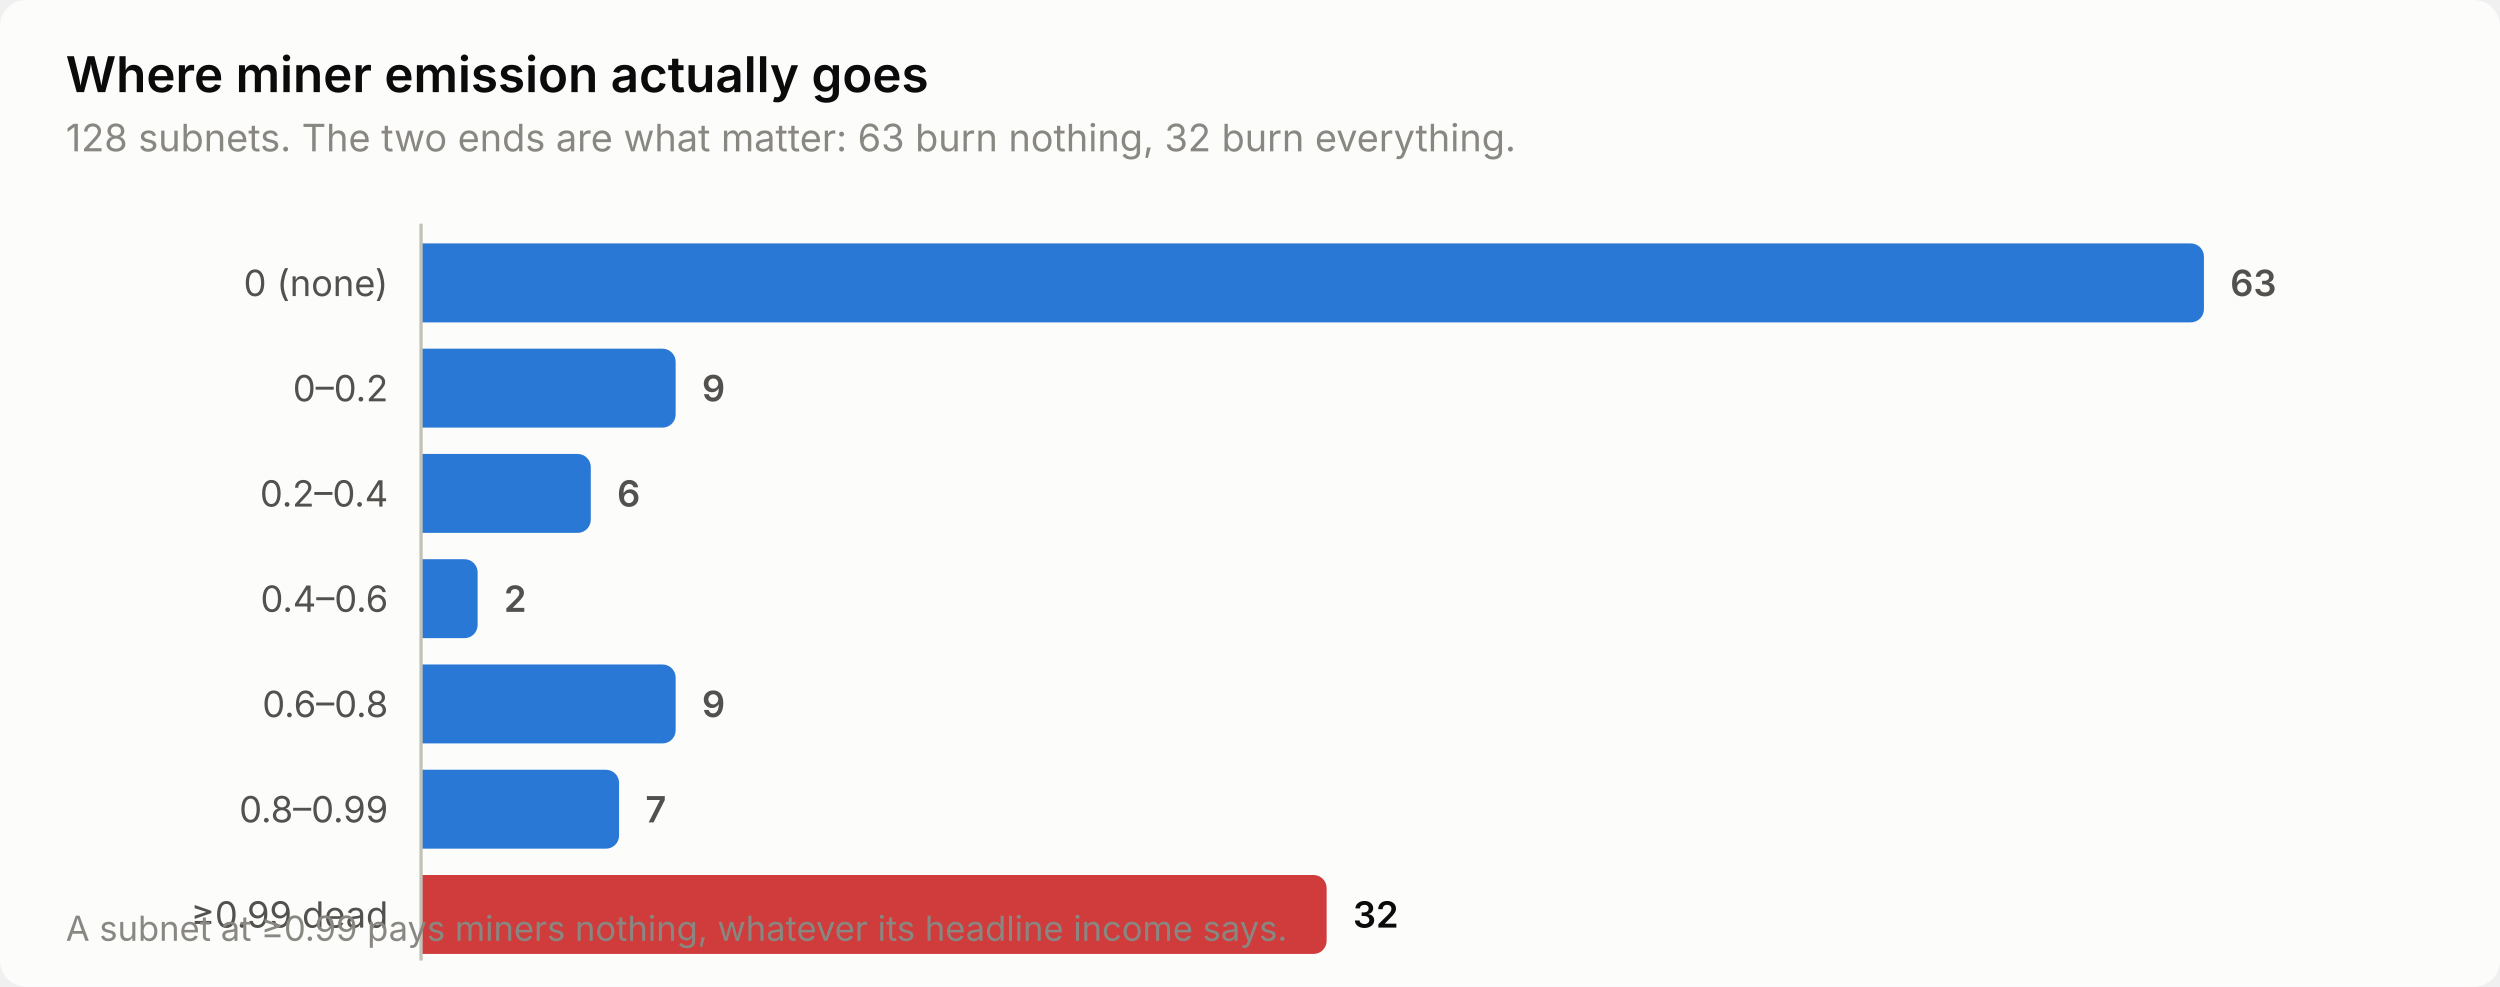
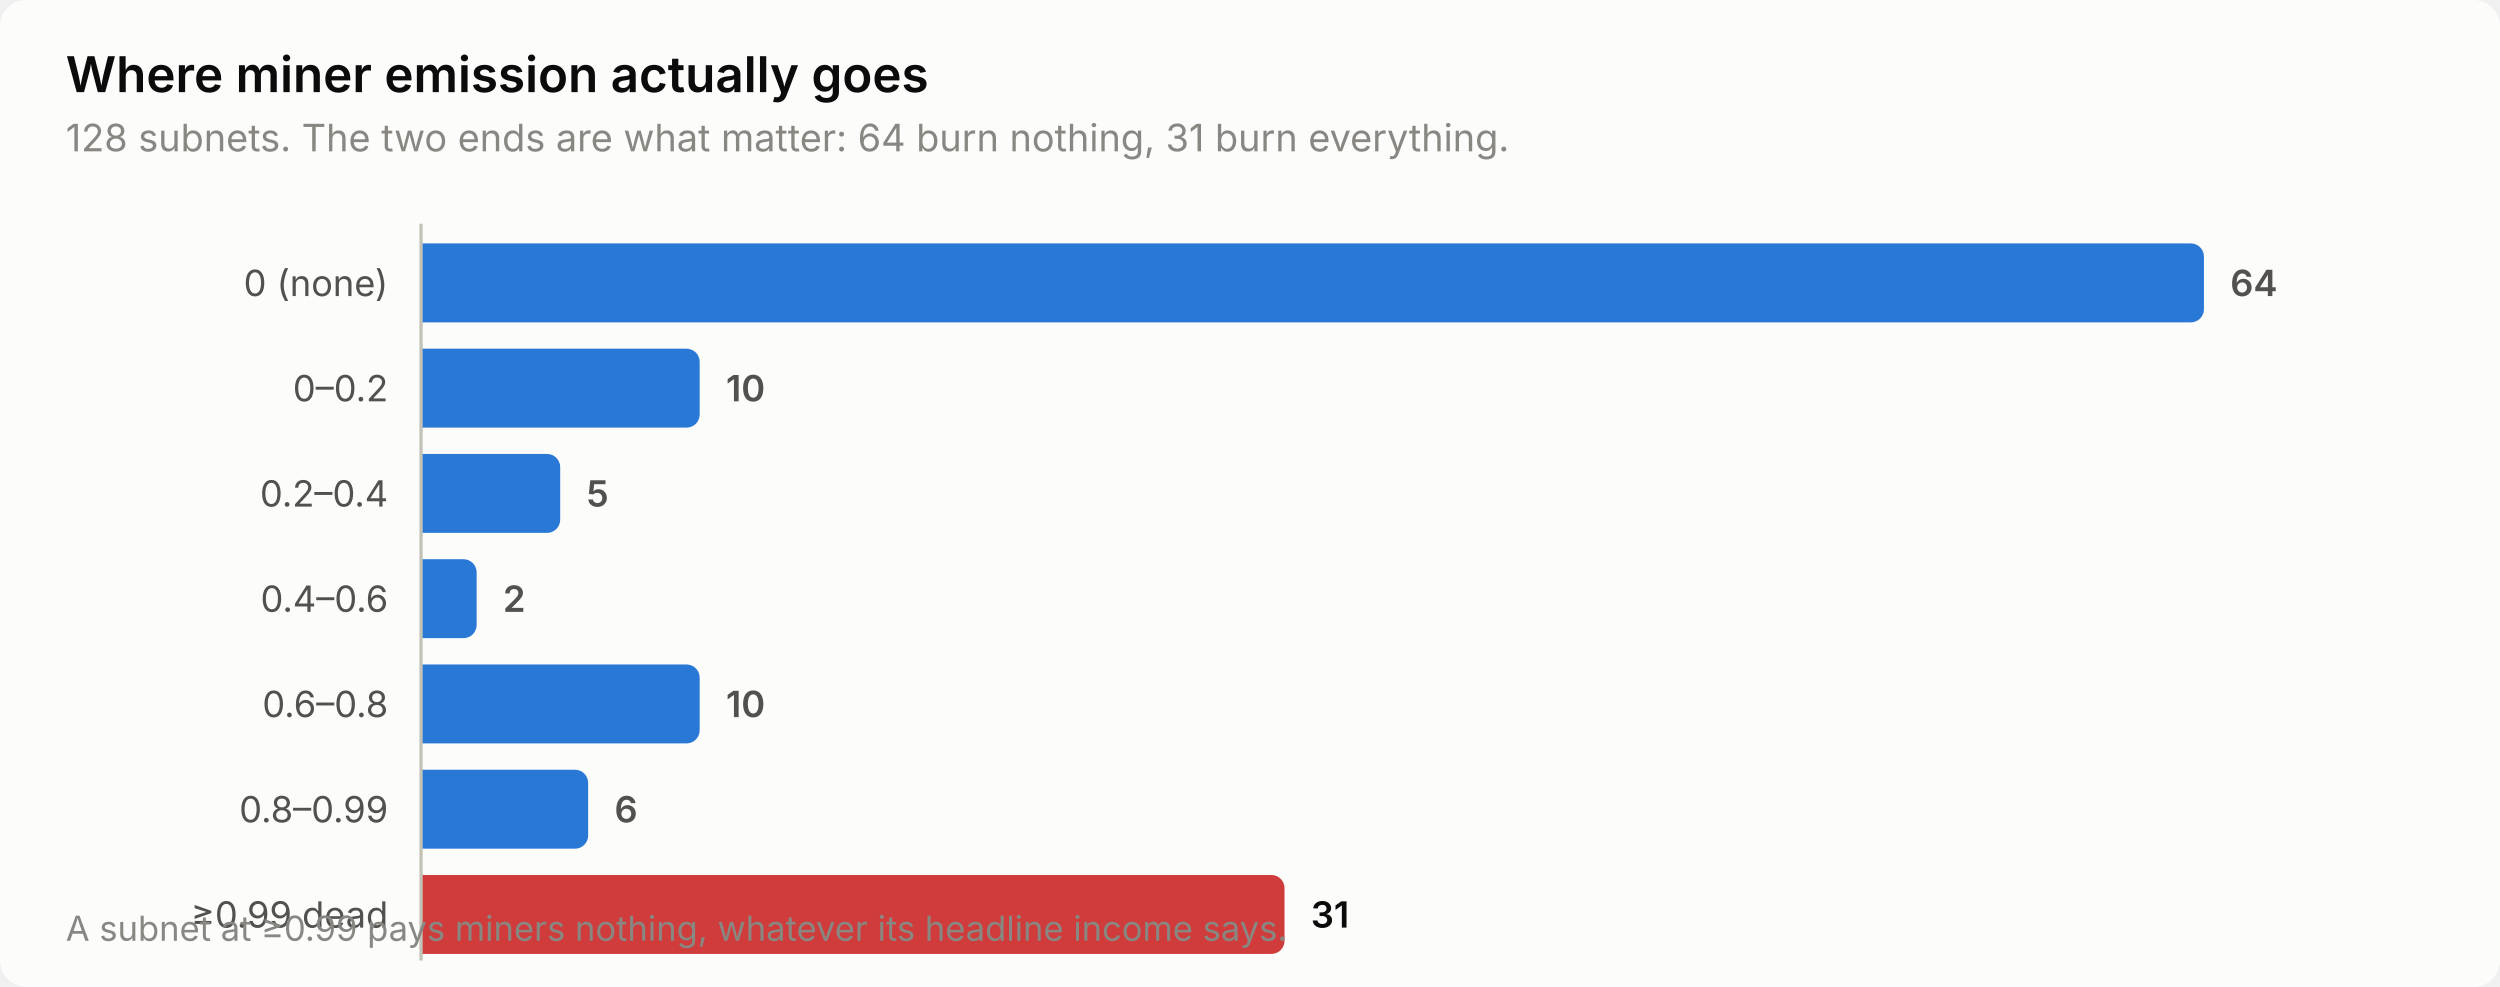
<svg xmlns="http://www.w3.org/2000/svg" width="760" height="300" viewBox="0 0 760 300" role="img" aria-label="Where miner emission actually goes">
  <style>
    text { font-family: system-ui, -apple-system, 'Segoe UI', sans-serif; }
    .t-title { font-size: 15px; font-weight: 600; }
    .t-sub { font-size: 11.5px; }
    .t-lab { font-size: 11px; }
    .t-val { font-size: 11px; font-weight: 600; font-variant-numeric: tabular-nums; }
    .t-tick { font-size: 10.5px; font-variant-numeric: tabular-nums; }

    .surface { fill: #fcfcfb; }
    .ink { fill: #0b0b0b; }
    .ink2 { fill: #52514e; }
    .muted { fill: #898781; }
    .grid { stroke: #e1e0d9; }
    .axis { stroke: #c3c2b7; }
    .accent { fill: #2a78d6; }
    .critical { fill: #d03b3b; }
    .deemph { fill: #d8d7d0; }

    @media (prefers-color-scheme: dark) {
      .surface { fill: #1a1a19; }
      .ink { fill: #ffffff; }
      .ink2 { fill: #c3c2b7; }
      .muted { fill: #898781; }
      .grid { stroke: #2c2c2a; }
      .axis { stroke: #383835; }
      .accent { fill: #3987e5; }
      .deemph { fill: #3a3a37; }
    }
</style>
  <rect class="surface" width="760" height="300" rx="8" />
  <text class="ink t-title" x="20" y="28">Where miner emission actually goes</text>
-   <text class="muted t-sub" x="20" y="46">128 subnets. The two ends are what matter: 63 burn nothing, 32 burn everything.</text>
+   <text class="muted t-sub" x="20" y="46">128 subnets. The two ends are what matter: 64 burn nothing, 31 burn everything.</text>
  <text class="ink2 t-lab" x="118" y="90" text-anchor="end">0 (none)</text>
  <path class="accent" d="M128.0,74.0 H666.0 a4.0,4.0 0 0 1 4.0,4.0 V94.0 a4.0,4.0 0 0 1 -4.0,4.0 H128.0 Z" />
-   <text class="ink2 t-val" x="678.0" y="90">63</text>
+   <text class="ink2 t-val" x="678.0" y="90">64</text>
  <text class="ink2 t-lab" x="118" y="122" text-anchor="end">0–0.2</text>
-   <path class="accent" d="M128.0,106.0 H201.4 a4.0,4.0 0 0 1 4.0,4.0 V126.0 a4.0,4.0 0 0 1 -4.0,4.0 H128.0 Z" />
-   <text class="ink2 t-val" x="213.4" y="122">9</text>
+   <path class="accent" d="M128.0,106.0 H208.7 a4.0,4.0 0 0 1 4.0,4.0 V126.0 a4.0,4.0 0 0 1 -4.0,4.0 H128.0 Z" />
+   <text class="ink2 t-val" x="220.7" y="122">10</text>
  <text class="ink2 t-lab" x="118" y="154" text-anchor="end">0.2–0.4</text>
-   <path class="accent" d="M128.0,138.0 H175.6 a4.0,4.0 0 0 1 4.0,4.0 V158.0 a4.0,4.0 0 0 1 -4.0,4.0 H128.0 Z" />
-   <text class="ink2 t-val" x="187.6" y="154">6</text>
+   <path class="accent" d="M128.0,138.0 H166.3 a4.0,4.0 0 0 1 4.0,4.0 V158.0 a4.0,4.0 0 0 1 -4.0,4.0 H128.0 Z" />
+   <text class="ink2 t-val" x="178.3" y="154">5</text>
  <text class="ink2 t-lab" x="118" y="186" text-anchor="end">0.4–0.6</text>
-   <path class="accent" d="M128.0,170.0 H141.2 a4.0,4.0 0 0 1 4.0,4.0 V190.0 a4.0,4.0 0 0 1 -4.0,4.0 H128.0 Z" />
-   <text class="ink2 t-val" x="153.2" y="186">2</text>
+   <path class="accent" d="M128.0,170.0 H140.9 a4.0,4.0 0 0 1 4.0,4.0 V190.0 a4.0,4.0 0 0 1 -4.0,4.0 H128.0 Z" />
+   <text class="ink2 t-val" x="152.9" y="186">2</text>
  <text class="ink2 t-lab" x="118" y="218" text-anchor="end">0.6–0.8</text>
-   <path class="accent" d="M128.0,202.0 H201.4 a4.0,4.0 0 0 1 4.0,4.0 V222.0 a4.0,4.0 0 0 1 -4.0,4.0 H128.0 Z" />
-   <text class="ink2 t-val" x="213.4" y="218">9</text>
+   <path class="accent" d="M128.0,202.0 H208.7 a4.0,4.0 0 0 1 4.0,4.0 V222.0 a4.0,4.0 0 0 1 -4.0,4.0 H128.0 Z" />
+   <text class="ink2 t-val" x="220.7" y="218">10</text>
  <text class="ink2 t-lab" x="118" y="250" text-anchor="end">0.8–0.99</text>
-   <path class="accent" d="M128.0,234.0 H184.2 a4.0,4.0 0 0 1 4.0,4.0 V254.0 a4.0,4.0 0 0 1 -4.0,4.0 H128.0 Z" />
-   <text class="ink2 t-val" x="196.2" y="250">7</text>
+   <path class="accent" d="M128.0,234.0 H174.8 a4.0,4.0 0 0 1 4.0,4.0 V254.0 a4.0,4.0 0 0 1 -4.0,4.0 H128.0 Z" />
+   <text class="ink2 t-val" x="186.8" y="250">6</text>
  <text class="ink2 t-lab" x="118" y="282" text-anchor="end">≥0.99 dead</text>
-   <path class="critical" d="M128.0,266.0 H399.3 a4.0,4.0 0 0 1 4.0,4.0 V286.0 a4.0,4.0 0 0 1 -4.0,4.0 H128.0 Z" />
-   <text class="ink t-val" x="411.3" y="282">32</text>
+   <path class="critical" d="M128.0,266.0 H386.5 a4.0,4.0 0 0 1 4.0,4.0 V286.0 a4.0,4.0 0 0 1 -4.0,4.0 H128.0 Z" />
+   <text class="ink t-val" x="398.5" y="282">31</text>
  <line class="axis" x1="128" y1="68" x2="128" y2="292" stroke-width="1" />
  <text class="muted t-tick" x="20" y="286">A subnet at ≥0.99 pays miners nothing, whatever its headline income says.</text>
</svg>
